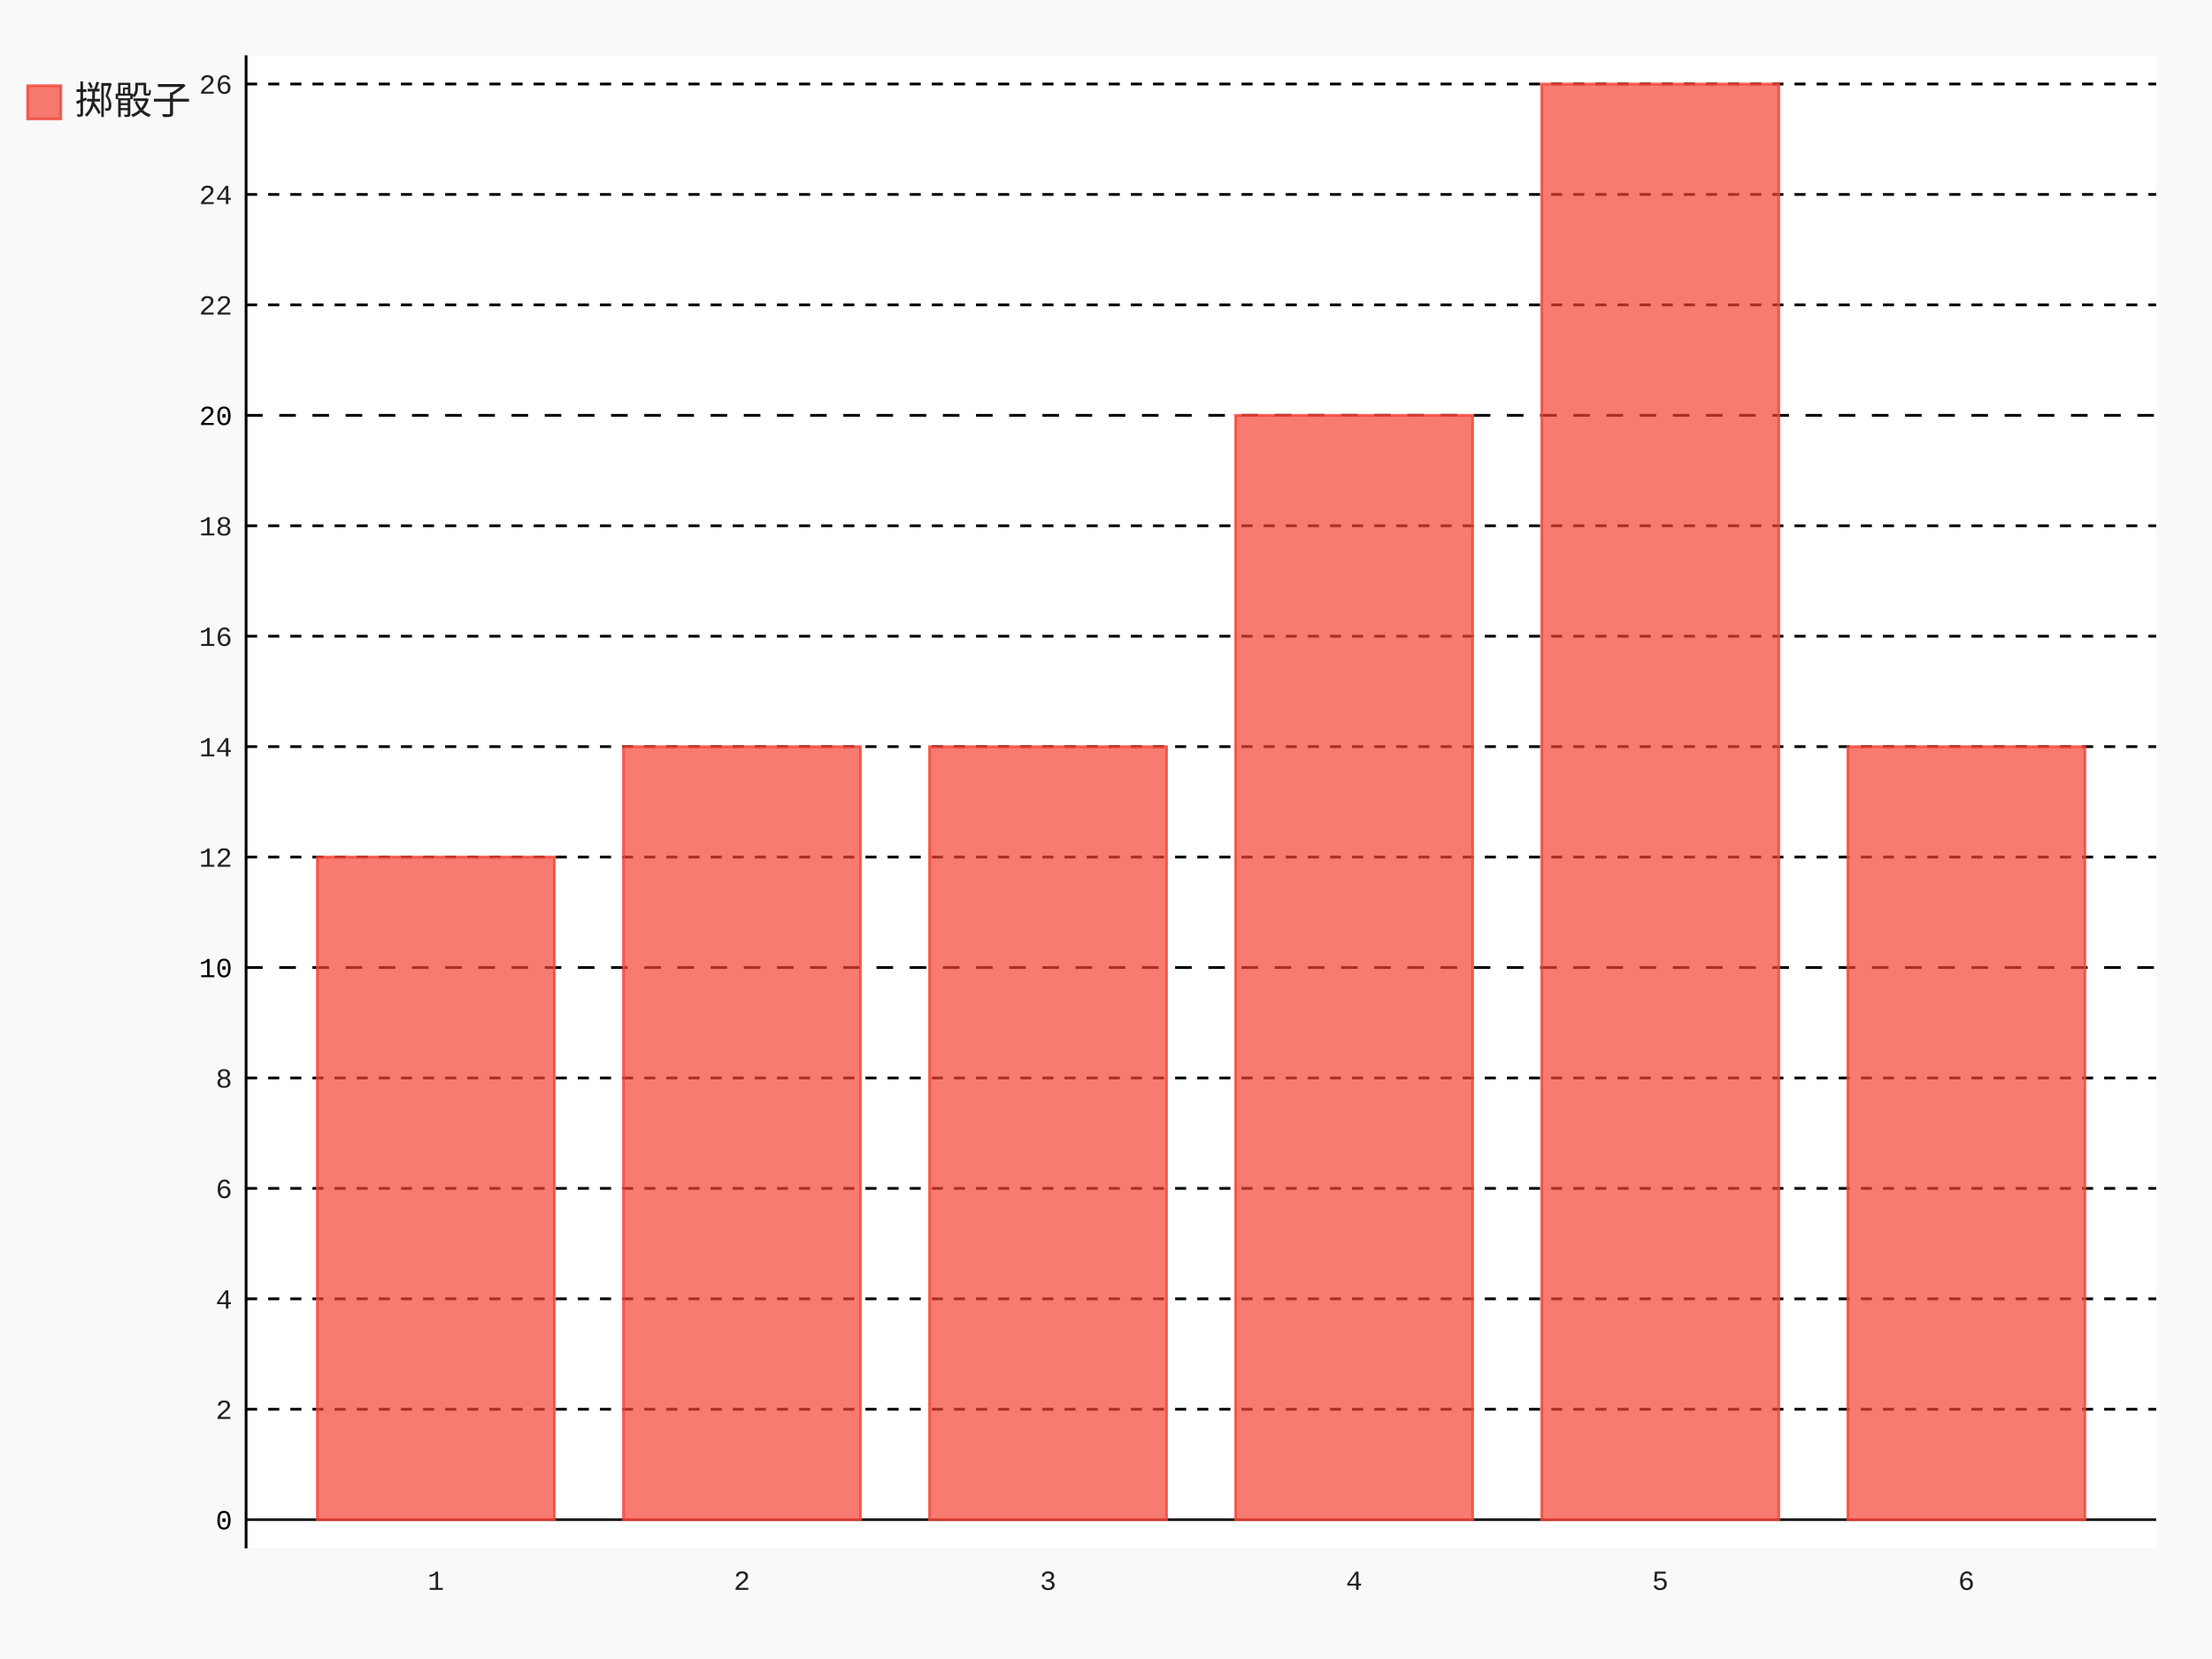
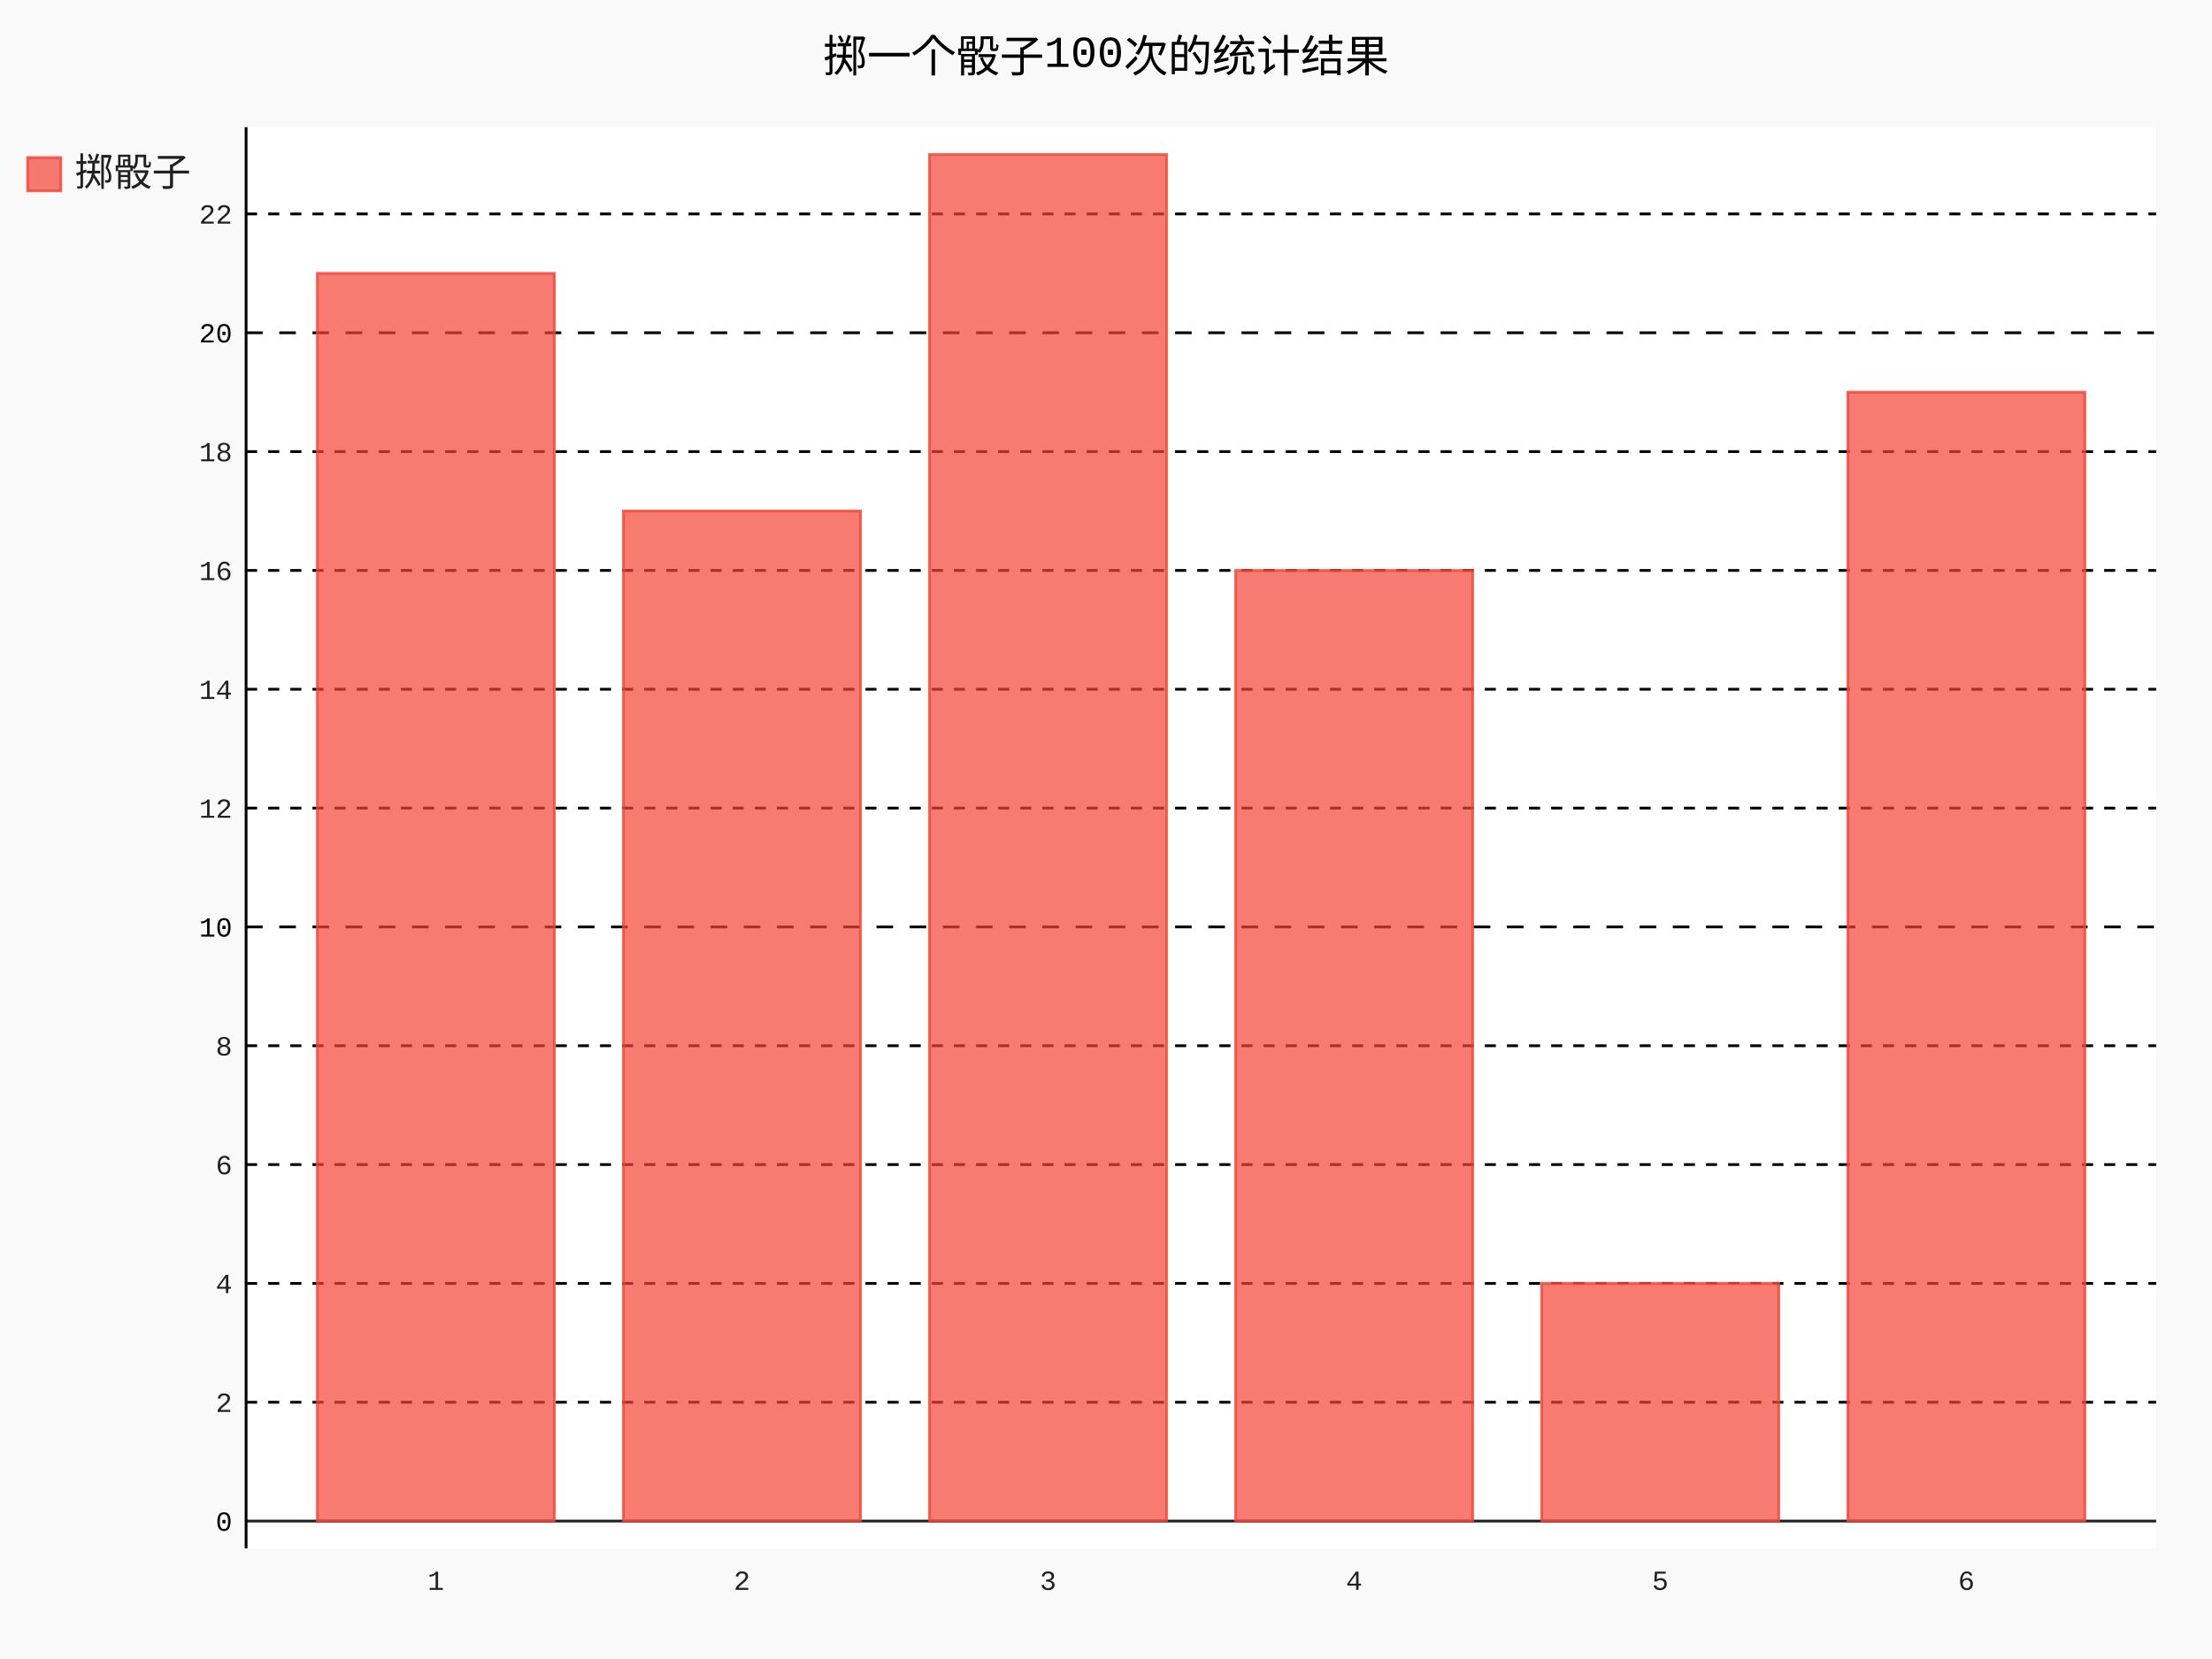
- <svg xmlns="http://www.w3.org/2000/svg" id="chart-cb073fa5-4265-4305-ab48-cf1b7abf4c9b" class="pygal-chart" viewBox="0 0 800 600">
+ <svg xmlns="http://www.w3.org/2000/svg" id="chart-3a214d05-0202-4667-89ef-edc75d80c3bb" class="pygal-chart" viewBox="0 0 800 600">
  <defs>
-     <style type="text/css">#chart-cb073fa5-4265-4305-ab48-cf1b7abf4c9b{-webkit-user-select:none;-webkit-font-smoothing:antialiased;font-family:Consolas,"Liberation Mono",Menlo,Courier,monospace}#chart-cb073fa5-4265-4305-ab48-cf1b7abf4c9b .title{font-family:Consolas,"Liberation Mono",Menlo,Courier,monospace;font-size:16px}#chart-cb073fa5-4265-4305-ab48-cf1b7abf4c9b .legends .legend text{font-family:Consolas,"Liberation Mono",Menlo,Courier,monospace;font-size:14px}#chart-cb073fa5-4265-4305-ab48-cf1b7abf4c9b .axis text{font-family:Consolas,"Liberation Mono",Menlo,Courier,monospace;font-size:10px}#chart-cb073fa5-4265-4305-ab48-cf1b7abf4c9b .axis text.major{font-family:Consolas,"Liberation Mono",Menlo,Courier,monospace;font-size:10px}#chart-cb073fa5-4265-4305-ab48-cf1b7abf4c9b .text-overlay text.value{font-family:Consolas,"Liberation Mono",Menlo,Courier,monospace;font-size:16px}#chart-cb073fa5-4265-4305-ab48-cf1b7abf4c9b .text-overlay text.label{font-family:Consolas,"Liberation Mono",Menlo,Courier,monospace;font-size:10px}#chart-cb073fa5-4265-4305-ab48-cf1b7abf4c9b .tooltip{font-family:Consolas,"Liberation Mono",Menlo,Courier,monospace;font-size:14px}#chart-cb073fa5-4265-4305-ab48-cf1b7abf4c9b text.no_data{font-family:Consolas,"Liberation Mono",Menlo,Courier,monospace;font-size:64px}
- #chart-cb073fa5-4265-4305-ab48-cf1b7abf4c9b{background-color:rgba(249,249,249,1)}#chart-cb073fa5-4265-4305-ab48-cf1b7abf4c9b path,#chart-cb073fa5-4265-4305-ab48-cf1b7abf4c9b line,#chart-cb073fa5-4265-4305-ab48-cf1b7abf4c9b rect,#chart-cb073fa5-4265-4305-ab48-cf1b7abf4c9b circle{-webkit-transition:150ms;-moz-transition:150ms;transition:150ms}#chart-cb073fa5-4265-4305-ab48-cf1b7abf4c9b .graph &gt; .background{fill:rgba(249,249,249,1)}#chart-cb073fa5-4265-4305-ab48-cf1b7abf4c9b .plot &gt; .background{fill:rgba(255,255,255,1)}#chart-cb073fa5-4265-4305-ab48-cf1b7abf4c9b .graph{fill:rgba(0,0,0,.87)}#chart-cb073fa5-4265-4305-ab48-cf1b7abf4c9b text.no_data{fill:rgba(0,0,0,1)}#chart-cb073fa5-4265-4305-ab48-cf1b7abf4c9b .title{fill:rgba(0,0,0,1)}#chart-cb073fa5-4265-4305-ab48-cf1b7abf4c9b .legends .legend text{fill:rgba(0,0,0,.87)}#chart-cb073fa5-4265-4305-ab48-cf1b7abf4c9b .legends .legend:hover text{fill:rgba(0,0,0,1)}#chart-cb073fa5-4265-4305-ab48-cf1b7abf4c9b .axis .line{stroke:rgba(0,0,0,1)}#chart-cb073fa5-4265-4305-ab48-cf1b7abf4c9b .axis .guide.line{stroke:rgba(0,0,0,.54)}#chart-cb073fa5-4265-4305-ab48-cf1b7abf4c9b .axis .major.line{stroke:rgba(0,0,0,.87)}#chart-cb073fa5-4265-4305-ab48-cf1b7abf4c9b .axis text.major{fill:rgba(0,0,0,1)}#chart-cb073fa5-4265-4305-ab48-cf1b7abf4c9b .axis.y .guides:hover .guide.line,#chart-cb073fa5-4265-4305-ab48-cf1b7abf4c9b .line-graph .axis.x .guides:hover .guide.line,#chart-cb073fa5-4265-4305-ab48-cf1b7abf4c9b .stackedline-graph .axis.x .guides:hover .guide.line,#chart-cb073fa5-4265-4305-ab48-cf1b7abf4c9b .xy-graph .axis.x .guides:hover .guide.line{stroke:rgba(0,0,0,1)}#chart-cb073fa5-4265-4305-ab48-cf1b7abf4c9b .axis .guides:hover text{fill:rgba(0,0,0,1)}#chart-cb073fa5-4265-4305-ab48-cf1b7abf4c9b .reactive{fill-opacity:.7;stroke-opacity:.8;stroke-width:1}#chart-cb073fa5-4265-4305-ab48-cf1b7abf4c9b .ci{stroke:rgba(0,0,0,.87)}#chart-cb073fa5-4265-4305-ab48-cf1b7abf4c9b .reactive.active,#chart-cb073fa5-4265-4305-ab48-cf1b7abf4c9b .active .reactive{fill-opacity:.8;stroke-opacity:.9;stroke-width:4}#chart-cb073fa5-4265-4305-ab48-cf1b7abf4c9b .ci .reactive.active{stroke-width:1.5}#chart-cb073fa5-4265-4305-ab48-cf1b7abf4c9b .series text{fill:rgba(0,0,0,1)}#chart-cb073fa5-4265-4305-ab48-cf1b7abf4c9b .tooltip rect{fill:rgba(255,255,255,1);stroke:rgba(0,0,0,1);-webkit-transition:opacity 150ms;-moz-transition:opacity 150ms;transition:opacity 150ms}#chart-cb073fa5-4265-4305-ab48-cf1b7abf4c9b .tooltip .label{fill:rgba(0,0,0,.87)}#chart-cb073fa5-4265-4305-ab48-cf1b7abf4c9b .tooltip .label{fill:rgba(0,0,0,.87)}#chart-cb073fa5-4265-4305-ab48-cf1b7abf4c9b .tooltip .legend{font-size:.8em;fill:rgba(0,0,0,.54)}#chart-cb073fa5-4265-4305-ab48-cf1b7abf4c9b .tooltip .x_label{font-size:.6em;fill:rgba(0,0,0,1)}#chart-cb073fa5-4265-4305-ab48-cf1b7abf4c9b .tooltip .xlink{font-size:.5em;text-decoration:underline}#chart-cb073fa5-4265-4305-ab48-cf1b7abf4c9b .tooltip .value{font-size:1.5em}#chart-cb073fa5-4265-4305-ab48-cf1b7abf4c9b .bound{font-size:.5em}#chart-cb073fa5-4265-4305-ab48-cf1b7abf4c9b .max-value{font-size:.75em;fill:rgba(0,0,0,.54)}#chart-cb073fa5-4265-4305-ab48-cf1b7abf4c9b .map-element{fill:rgba(255,255,255,1);stroke:rgba(0,0,0,.54) !important}#chart-cb073fa5-4265-4305-ab48-cf1b7abf4c9b .map-element .reactive{fill-opacity:inherit;stroke-opacity:inherit}#chart-cb073fa5-4265-4305-ab48-cf1b7abf4c9b .color-0,#chart-cb073fa5-4265-4305-ab48-cf1b7abf4c9b .color-0 a:visited{stroke:#F44336;fill:#F44336}#chart-cb073fa5-4265-4305-ab48-cf1b7abf4c9b .text-overlay .color-0 text{fill:black}
- #chart-cb073fa5-4265-4305-ab48-cf1b7abf4c9b text.no_data{text-anchor:middle}#chart-cb073fa5-4265-4305-ab48-cf1b7abf4c9b .guide.line{fill:none}#chart-cb073fa5-4265-4305-ab48-cf1b7abf4c9b .centered{text-anchor:middle}#chart-cb073fa5-4265-4305-ab48-cf1b7abf4c9b .title{text-anchor:middle}#chart-cb073fa5-4265-4305-ab48-cf1b7abf4c9b .legends .legend text{fill-opacity:1}#chart-cb073fa5-4265-4305-ab48-cf1b7abf4c9b .axis.x text{text-anchor:middle}#chart-cb073fa5-4265-4305-ab48-cf1b7abf4c9b .axis.x:not(.web) text[transform]{text-anchor:start}#chart-cb073fa5-4265-4305-ab48-cf1b7abf4c9b .axis.x:not(.web) text[transform].backwards{text-anchor:end}#chart-cb073fa5-4265-4305-ab48-cf1b7abf4c9b .axis.y text{text-anchor:end}#chart-cb073fa5-4265-4305-ab48-cf1b7abf4c9b .axis.y text[transform].backwards{text-anchor:start}#chart-cb073fa5-4265-4305-ab48-cf1b7abf4c9b .axis.y2 text{text-anchor:start}#chart-cb073fa5-4265-4305-ab48-cf1b7abf4c9b .axis.y2 text[transform].backwards{text-anchor:end}#chart-cb073fa5-4265-4305-ab48-cf1b7abf4c9b .axis .guide.line{stroke-dasharray:4,4;stroke:black}#chart-cb073fa5-4265-4305-ab48-cf1b7abf4c9b .axis .major.guide.line{stroke-dasharray:6,6;stroke:black}#chart-cb073fa5-4265-4305-ab48-cf1b7abf4c9b .horizontal .axis.y .guide.line,#chart-cb073fa5-4265-4305-ab48-cf1b7abf4c9b .horizontal .axis.y2 .guide.line,#chart-cb073fa5-4265-4305-ab48-cf1b7abf4c9b .vertical .axis.x .guide.line{opacity:0}#chart-cb073fa5-4265-4305-ab48-cf1b7abf4c9b .horizontal .axis.always_show .guide.line,#chart-cb073fa5-4265-4305-ab48-cf1b7abf4c9b .vertical .axis.always_show .guide.line{opacity:1 !important}#chart-cb073fa5-4265-4305-ab48-cf1b7abf4c9b .axis.y .guides:hover .guide.line,#chart-cb073fa5-4265-4305-ab48-cf1b7abf4c9b .axis.y2 .guides:hover .guide.line,#chart-cb073fa5-4265-4305-ab48-cf1b7abf4c9b .axis.x .guides:hover .guide.line{opacity:1}#chart-cb073fa5-4265-4305-ab48-cf1b7abf4c9b .axis .guides:hover text{opacity:1}#chart-cb073fa5-4265-4305-ab48-cf1b7abf4c9b .nofill{fill:none}#chart-cb073fa5-4265-4305-ab48-cf1b7abf4c9b .subtle-fill{fill-opacity:.2}#chart-cb073fa5-4265-4305-ab48-cf1b7abf4c9b .dot{stroke-width:1px;fill-opacity:1;stroke-opacity:1}#chart-cb073fa5-4265-4305-ab48-cf1b7abf4c9b .dot.active{stroke-width:5px}#chart-cb073fa5-4265-4305-ab48-cf1b7abf4c9b .dot.negative{fill:transparent}#chart-cb073fa5-4265-4305-ab48-cf1b7abf4c9b text,#chart-cb073fa5-4265-4305-ab48-cf1b7abf4c9b tspan{stroke:none !important}#chart-cb073fa5-4265-4305-ab48-cf1b7abf4c9b .series text.active{opacity:1}#chart-cb073fa5-4265-4305-ab48-cf1b7abf4c9b .tooltip rect{fill-opacity:.95;stroke-width:.5}#chart-cb073fa5-4265-4305-ab48-cf1b7abf4c9b .tooltip text{fill-opacity:1}#chart-cb073fa5-4265-4305-ab48-cf1b7abf4c9b .showable{visibility:hidden}#chart-cb073fa5-4265-4305-ab48-cf1b7abf4c9b .showable.shown{visibility:visible}#chart-cb073fa5-4265-4305-ab48-cf1b7abf4c9b .gauge-background{fill:rgba(229,229,229,1);stroke:none}#chart-cb073fa5-4265-4305-ab48-cf1b7abf4c9b .bg-lines{stroke:rgba(249,249,249,1);stroke-width:2px}</style>
+     <style type="text/css">#chart-3a214d05-0202-4667-89ef-edc75d80c3bb{-webkit-user-select:none;-webkit-font-smoothing:antialiased;font-family:Consolas,"Liberation Mono",Menlo,Courier,monospace}#chart-3a214d05-0202-4667-89ef-edc75d80c3bb .title{font-family:Consolas,"Liberation Mono",Menlo,Courier,monospace;font-size:16px}#chart-3a214d05-0202-4667-89ef-edc75d80c3bb .legends .legend text{font-family:Consolas,"Liberation Mono",Menlo,Courier,monospace;font-size:14px}#chart-3a214d05-0202-4667-89ef-edc75d80c3bb .axis text{font-family:Consolas,"Liberation Mono",Menlo,Courier,monospace;font-size:10px}#chart-3a214d05-0202-4667-89ef-edc75d80c3bb .axis text.major{font-family:Consolas,"Liberation Mono",Menlo,Courier,monospace;font-size:10px}#chart-3a214d05-0202-4667-89ef-edc75d80c3bb .text-overlay text.value{font-family:Consolas,"Liberation Mono",Menlo,Courier,monospace;font-size:16px}#chart-3a214d05-0202-4667-89ef-edc75d80c3bb .text-overlay text.label{font-family:Consolas,"Liberation Mono",Menlo,Courier,monospace;font-size:10px}#chart-3a214d05-0202-4667-89ef-edc75d80c3bb .tooltip{font-family:Consolas,"Liberation Mono",Menlo,Courier,monospace;font-size:14px}#chart-3a214d05-0202-4667-89ef-edc75d80c3bb text.no_data{font-family:Consolas,"Liberation Mono",Menlo,Courier,monospace;font-size:64px}
+ #chart-3a214d05-0202-4667-89ef-edc75d80c3bb{background-color:rgba(249,249,249,1)}#chart-3a214d05-0202-4667-89ef-edc75d80c3bb path,#chart-3a214d05-0202-4667-89ef-edc75d80c3bb line,#chart-3a214d05-0202-4667-89ef-edc75d80c3bb rect,#chart-3a214d05-0202-4667-89ef-edc75d80c3bb circle{-webkit-transition:150ms;-moz-transition:150ms;transition:150ms}#chart-3a214d05-0202-4667-89ef-edc75d80c3bb .graph &gt; .background{fill:rgba(249,249,249,1)}#chart-3a214d05-0202-4667-89ef-edc75d80c3bb .plot &gt; .background{fill:rgba(255,255,255,1)}#chart-3a214d05-0202-4667-89ef-edc75d80c3bb .graph{fill:rgba(0,0,0,.87)}#chart-3a214d05-0202-4667-89ef-edc75d80c3bb text.no_data{fill:rgba(0,0,0,1)}#chart-3a214d05-0202-4667-89ef-edc75d80c3bb .title{fill:rgba(0,0,0,1)}#chart-3a214d05-0202-4667-89ef-edc75d80c3bb .legends .legend text{fill:rgba(0,0,0,.87)}#chart-3a214d05-0202-4667-89ef-edc75d80c3bb .legends .legend:hover text{fill:rgba(0,0,0,1)}#chart-3a214d05-0202-4667-89ef-edc75d80c3bb .axis .line{stroke:rgba(0,0,0,1)}#chart-3a214d05-0202-4667-89ef-edc75d80c3bb .axis .guide.line{stroke:rgba(0,0,0,.54)}#chart-3a214d05-0202-4667-89ef-edc75d80c3bb .axis .major.line{stroke:rgba(0,0,0,.87)}#chart-3a214d05-0202-4667-89ef-edc75d80c3bb .axis text.major{fill:rgba(0,0,0,1)}#chart-3a214d05-0202-4667-89ef-edc75d80c3bb .axis.y .guides:hover .guide.line,#chart-3a214d05-0202-4667-89ef-edc75d80c3bb .line-graph .axis.x .guides:hover .guide.line,#chart-3a214d05-0202-4667-89ef-edc75d80c3bb .stackedline-graph .axis.x .guides:hover .guide.line,#chart-3a214d05-0202-4667-89ef-edc75d80c3bb .xy-graph .axis.x .guides:hover .guide.line{stroke:rgba(0,0,0,1)}#chart-3a214d05-0202-4667-89ef-edc75d80c3bb .axis .guides:hover text{fill:rgba(0,0,0,1)}#chart-3a214d05-0202-4667-89ef-edc75d80c3bb .reactive{fill-opacity:.7;stroke-opacity:.8;stroke-width:1}#chart-3a214d05-0202-4667-89ef-edc75d80c3bb .ci{stroke:rgba(0,0,0,.87)}#chart-3a214d05-0202-4667-89ef-edc75d80c3bb .reactive.active,#chart-3a214d05-0202-4667-89ef-edc75d80c3bb .active .reactive{fill-opacity:.8;stroke-opacity:.9;stroke-width:4}#chart-3a214d05-0202-4667-89ef-edc75d80c3bb .ci .reactive.active{stroke-width:1.5}#chart-3a214d05-0202-4667-89ef-edc75d80c3bb .series text{fill:rgba(0,0,0,1)}#chart-3a214d05-0202-4667-89ef-edc75d80c3bb .tooltip rect{fill:rgba(255,255,255,1);stroke:rgba(0,0,0,1);-webkit-transition:opacity 150ms;-moz-transition:opacity 150ms;transition:opacity 150ms}#chart-3a214d05-0202-4667-89ef-edc75d80c3bb .tooltip .label{fill:rgba(0,0,0,.87)}#chart-3a214d05-0202-4667-89ef-edc75d80c3bb .tooltip .label{fill:rgba(0,0,0,.87)}#chart-3a214d05-0202-4667-89ef-edc75d80c3bb .tooltip .legend{font-size:.8em;fill:rgba(0,0,0,.54)}#chart-3a214d05-0202-4667-89ef-edc75d80c3bb .tooltip .x_label{font-size:.6em;fill:rgba(0,0,0,1)}#chart-3a214d05-0202-4667-89ef-edc75d80c3bb .tooltip .xlink{font-size:.5em;text-decoration:underline}#chart-3a214d05-0202-4667-89ef-edc75d80c3bb .tooltip .value{font-size:1.5em}#chart-3a214d05-0202-4667-89ef-edc75d80c3bb .bound{font-size:.5em}#chart-3a214d05-0202-4667-89ef-edc75d80c3bb .max-value{font-size:.75em;fill:rgba(0,0,0,.54)}#chart-3a214d05-0202-4667-89ef-edc75d80c3bb .map-element{fill:rgba(255,255,255,1);stroke:rgba(0,0,0,.54) !important}#chart-3a214d05-0202-4667-89ef-edc75d80c3bb .map-element .reactive{fill-opacity:inherit;stroke-opacity:inherit}#chart-3a214d05-0202-4667-89ef-edc75d80c3bb .color-0,#chart-3a214d05-0202-4667-89ef-edc75d80c3bb .color-0 a:visited{stroke:#F44336;fill:#F44336}#chart-3a214d05-0202-4667-89ef-edc75d80c3bb .text-overlay .color-0 text{fill:black}
+ #chart-3a214d05-0202-4667-89ef-edc75d80c3bb text.no_data{text-anchor:middle}#chart-3a214d05-0202-4667-89ef-edc75d80c3bb .guide.line{fill:none}#chart-3a214d05-0202-4667-89ef-edc75d80c3bb .centered{text-anchor:middle}#chart-3a214d05-0202-4667-89ef-edc75d80c3bb .title{text-anchor:middle}#chart-3a214d05-0202-4667-89ef-edc75d80c3bb .legends .legend text{fill-opacity:1}#chart-3a214d05-0202-4667-89ef-edc75d80c3bb .axis.x text{text-anchor:middle}#chart-3a214d05-0202-4667-89ef-edc75d80c3bb .axis.x:not(.web) text[transform]{text-anchor:start}#chart-3a214d05-0202-4667-89ef-edc75d80c3bb .axis.x:not(.web) text[transform].backwards{text-anchor:end}#chart-3a214d05-0202-4667-89ef-edc75d80c3bb .axis.y text{text-anchor:end}#chart-3a214d05-0202-4667-89ef-edc75d80c3bb .axis.y text[transform].backwards{text-anchor:start}#chart-3a214d05-0202-4667-89ef-edc75d80c3bb .axis.y2 text{text-anchor:start}#chart-3a214d05-0202-4667-89ef-edc75d80c3bb .axis.y2 text[transform].backwards{text-anchor:end}#chart-3a214d05-0202-4667-89ef-edc75d80c3bb .axis .guide.line{stroke-dasharray:4,4;stroke:black}#chart-3a214d05-0202-4667-89ef-edc75d80c3bb .axis .major.guide.line{stroke-dasharray:6,6;stroke:black}#chart-3a214d05-0202-4667-89ef-edc75d80c3bb .horizontal .axis.y .guide.line,#chart-3a214d05-0202-4667-89ef-edc75d80c3bb .horizontal .axis.y2 .guide.line,#chart-3a214d05-0202-4667-89ef-edc75d80c3bb .vertical .axis.x .guide.line{opacity:0}#chart-3a214d05-0202-4667-89ef-edc75d80c3bb .horizontal .axis.always_show .guide.line,#chart-3a214d05-0202-4667-89ef-edc75d80c3bb .vertical .axis.always_show .guide.line{opacity:1 !important}#chart-3a214d05-0202-4667-89ef-edc75d80c3bb .axis.y .guides:hover .guide.line,#chart-3a214d05-0202-4667-89ef-edc75d80c3bb .axis.y2 .guides:hover .guide.line,#chart-3a214d05-0202-4667-89ef-edc75d80c3bb .axis.x .guides:hover .guide.line{opacity:1}#chart-3a214d05-0202-4667-89ef-edc75d80c3bb .axis .guides:hover text{opacity:1}#chart-3a214d05-0202-4667-89ef-edc75d80c3bb .nofill{fill:none}#chart-3a214d05-0202-4667-89ef-edc75d80c3bb .subtle-fill{fill-opacity:.2}#chart-3a214d05-0202-4667-89ef-edc75d80c3bb .dot{stroke-width:1px;fill-opacity:1;stroke-opacity:1}#chart-3a214d05-0202-4667-89ef-edc75d80c3bb .dot.active{stroke-width:5px}#chart-3a214d05-0202-4667-89ef-edc75d80c3bb .dot.negative{fill:transparent}#chart-3a214d05-0202-4667-89ef-edc75d80c3bb text,#chart-3a214d05-0202-4667-89ef-edc75d80c3bb tspan{stroke:none !important}#chart-3a214d05-0202-4667-89ef-edc75d80c3bb .series text.active{opacity:1}#chart-3a214d05-0202-4667-89ef-edc75d80c3bb .tooltip rect{fill-opacity:.95;stroke-width:.5}#chart-3a214d05-0202-4667-89ef-edc75d80c3bb .tooltip text{fill-opacity:1}#chart-3a214d05-0202-4667-89ef-edc75d80c3bb .showable{visibility:hidden}#chart-3a214d05-0202-4667-89ef-edc75d80c3bb .showable.shown{visibility:visible}#chart-3a214d05-0202-4667-89ef-edc75d80c3bb .gauge-background{fill:rgba(229,229,229,1);stroke:none}#chart-3a214d05-0202-4667-89ef-edc75d80c3bb .bg-lines{stroke:rgba(249,249,249,1);stroke-width:2px}</style>
  </defs>
  <g class="graph bar-graph vertical">
    <rect x="0" y="0" width="800" height="600" class="background" />
-     <g transform="translate(89, 20)" class="plot">
-       <rect x="0" y="0" width="690.8" height="540" class="background" />
+     <g transform="translate(89, 46)" class="plot">
+       <rect x="0" y="0" width="690.8" height="514" class="background" />
      <g class="axis y always_show">
        <g class="guides">
-           <path d="M0 529.615 h690.8" class="axis major line" />
-           <text x="-5" y="533.115" class="major">0</text>
+           <path d="M0 504.115 h690.8" class="axis major line" />
+           <text x="-5" y="507.615" class="major">0</text>
        </g>
        <g class="guides">
-           <path d="M0 489.675 h690.8" class="guide line" />
-           <text x="-5" y="493.175" class="">2</text>
+           <path d="M0 461.139 h690.8" class="guide line" />
+           <text x="-5" y="464.639" class="">2</text>
        </g>
        <g class="guides">
-           <path d="M0 449.734 h690.8" class="guide line" />
-           <text x="-5" y="453.234" class="">4</text>
+           <path d="M0 418.162 h690.8" class="guide line" />
+           <text x="-5" y="421.662" class="">4</text>
        </g>
        <g class="guides">
-           <path d="M0 409.793 h690.8" class="guide line" />
-           <text x="-5" y="413.293" class="">6</text>
+           <path d="M0 375.186 h690.8" class="guide line" />
+           <text x="-5" y="378.686" class="">6</text>
        </g>
        <g class="guides">
-           <path d="M0 369.852 h690.8" class="guide line" />
-           <text x="-5" y="373.352" class="">8</text>
+           <path d="M0 332.209 h690.8" class="guide line" />
+           <text x="-5" y="335.709" class="">8</text>
        </g>
        <g class="guides">
-           <path d="M0 329.911 h690.8" class="major guide line" />
-           <text x="-5" y="333.411" class="major">10</text>
+           <path d="M0 289.232 h690.8" class="major guide line" />
+           <text x="-5" y="292.732" class="major">10</text>
        </g>
        <g class="guides">
-           <path d="M0 289.97 h690.8" class="guide line" />
-           <text x="-5" y="293.47" class="">12</text>
+           <path d="M0 246.256 h690.8" class="guide line" />
+           <text x="-5" y="249.756" class="">12</text>
        </g>
        <g class="guides">
-           <path d="M0 250.03 h690.8" class="guide line" />
-           <text x="-5" y="253.53" class="">14</text>
+           <path d="M0 203.279 h690.8" class="guide line" />
+           <text x="-5" y="206.779" class="">14</text>
        </g>
        <g class="guides">
-           <path d="M0 210.089 h690.8" class="guide line" />
-           <text x="-5" y="213.589" class="">16</text>
+           <path d="M0 160.303 h690.8" class="guide line" />
+           <text x="-5" y="163.803" class="">16</text>
        </g>
        <g class="guides">
-           <path d="M0 170.148 h690.8" class="guide line" />
-           <text x="-5" y="173.648" class="">18</text>
+           <path d="M0 117.326 h690.8" class="guide line" />
+           <text x="-5" y="120.826" class="">18</text>
        </g>
        <g class="guides">
-           <path d="M0 130.207 h690.8" class="major guide line" />
-           <text x="-5" y="133.707" class="major">20</text>
+           <path d="M0 74.349 h690.8" class="major guide line" />
+           <text x="-5" y="77.849" class="major">20</text>
        </g>
        <g class="guides">
-           <path d="M0 90.266 h690.8" class="guide line" />
-           <text x="-5" y="93.766" class="">22</text>
-         </g>
-         <g class="guides">
-           <path d="M0 50.325 h690.8" class="guide line" />
-           <text x="-5" y="53.825" class="">24</text>
-         </g>
-         <g class="guides">
-           <path d="M0 10.385 h690.8" class="guide line" />
-           <text x="-5" y="13.885" class="">26</text>
+           <path d="M0 31.373 h690.8" class="guide line" />
+           <text x="-5" y="34.873" class="">22</text>
        </g>
      </g>
      <g class="axis x">
-         <path d="M0 0 v540" class="line" />
+         <path d="M0 0 v514" class="line" />
        <g class="guides">
-           <path d="M68.637 0 v540" class="guide line" />
-           <text x="68.637" y="555.0" class="">1</text>
+           <path d="M68.637 0 v514" class="guide line" />
+           <text x="68.637" y="529.0" class="">1</text>
        </g>
        <g class="guides">
-           <path d="M179.342 0 v540" class="guide line" />
-           <text x="179.342" y="555.0" class="">2</text>
+           <path d="M179.342 0 v514" class="guide line" />
+           <text x="179.342" y="529.0" class="">2</text>
        </g>
        <g class="guides">
-           <path d="M290.047 0 v540" class="guide line" />
-           <text x="290.047" y="555.0" class="">3</text>
+           <path d="M290.047 0 v514" class="guide line" />
+           <text x="290.047" y="529.0" class="">3</text>
        </g>
        <g class="guides">
-           <path d="M400.753 0 v540" class="guide line" />
-           <text x="400.753" y="555.0" class="">4</text>
+           <path d="M400.753 0 v514" class="guide line" />
+           <text x="400.753" y="529.0" class="">4</text>
        </g>
        <g class="guides">
-           <path d="M511.458 0 v540" class="guide line" />
-           <text x="511.458" y="555.0" class="">5</text>
+           <path d="M511.458 0 v514" class="guide line" />
+           <text x="511.458" y="529.0" class="">5</text>
        </g>
        <g class="guides">
-           <path d="M622.163 0 v540" class="guide line" />
-           <text x="622.163" y="555.0" class="">6</text>
+           <path d="M622.163 0 v514" class="guide line" />
+           <text x="622.163" y="529.0" class="">6</text>
        </g>
      </g>
      <g class="series serie-0 color-0">
        <g class="bars">
          <g class="bar">
-             <rect x="25.772" y="289.97" rx="0" ry="0" width="85.73" height="239.645" class="rect reactive tooltip-trigger" />
+             <rect x="25.772" y="52.861" rx="0" ry="0" width="85.73" height="451.254" class="rect reactive tooltip-trigger" />
          </g>
          <g class="bar">
-             <rect x="136.477" y="250.03" rx="0" ry="0" width="85.73" height="279.586" class="rect reactive tooltip-trigger" />
+             <rect x="136.477" y="138.814" rx="0" ry="0" width="85.73" height="365.301" class="rect reactive tooltip-trigger" />
          </g>
          <g class="bar">
-             <rect x="247.182" y="250.03" rx="0" ry="0" width="85.73" height="279.586" class="rect reactive tooltip-trigger" />
+             <rect x="247.182" y="9.885" rx="0" ry="0" width="85.73" height="494.231" class="rect reactive tooltip-trigger" />
          </g>
          <g class="bar">
-             <rect x="357.888" y="130.207" rx="0" ry="0" width="85.73" height="399.408" class="rect reactive tooltip-trigger" />
+             <rect x="357.888" y="160.303" rx="0" ry="0" width="85.73" height="343.813" class="rect reactive tooltip-trigger" />
          </g>
          <g class="bar">
-             <rect x="468.593" y="10.385" rx="0" ry="0" width="85.73" height="519.231" class="rect reactive tooltip-trigger" />
+             <rect x="468.593" y="418.162" rx="0" ry="0" width="85.73" height="85.953" class="rect reactive tooltip-trigger" />
          </g>
          <g class="bar">
-             <rect x="579.298" y="250.03" rx="0" ry="0" width="85.73" height="279.586" class="rect reactive tooltip-trigger" />
+             <rect x="579.298" y="95.838" rx="0" ry="0" width="85.73" height="408.278" class="rect reactive tooltip-trigger" />
          </g>
        </g>
      </g>
    </g>
-     <g class="titles" />
-     <g transform="translate(89, 20)" class="plot overlay">
+     <g class="titles">
+       <text x="400.0" y="26" class="title plot_title">掷一个骰子100次的统计结果</text>
+     </g>
+     <g transform="translate(89, 46)" class="plot overlay">
      <g class="series serie-0 color-0" />
    </g>
-     <g transform="translate(89, 20)" class="plot text-overlay">
+     <g transform="translate(89, 46)" class="plot text-overlay">
      <g class="series serie-0 color-0" />
    </g>
-     <g transform="translate(89, 20)" class="plot tooltip-overlay">
+     <g transform="translate(89, 46)" class="plot tooltip-overlay">
      <g transform="translate(0 0)" style="opacity: 0" class="tooltip">
        <rect rx="0" ry="0" width="0" height="0" class="tooltip-box" />
        <g class="text" />
      </g>
    </g>
-     <g transform="translate(10, 30)" class="legends">
+     <g transform="translate(10, 56)" class="legends">
      <g id="activate-serie-0" class="legend reactive activate-serie">
        <rect x="0.0" y="1.0" width="12" height="12" class="color-0 reactive" />
        <text x="17.0" y="11.2">掷骰子</text>
      </g>
    </g>
-     <g transform="translate(790, 30)" class="legends" />
+     <g transform="translate(790, 56)" class="legends" />
  </g>
</svg>
